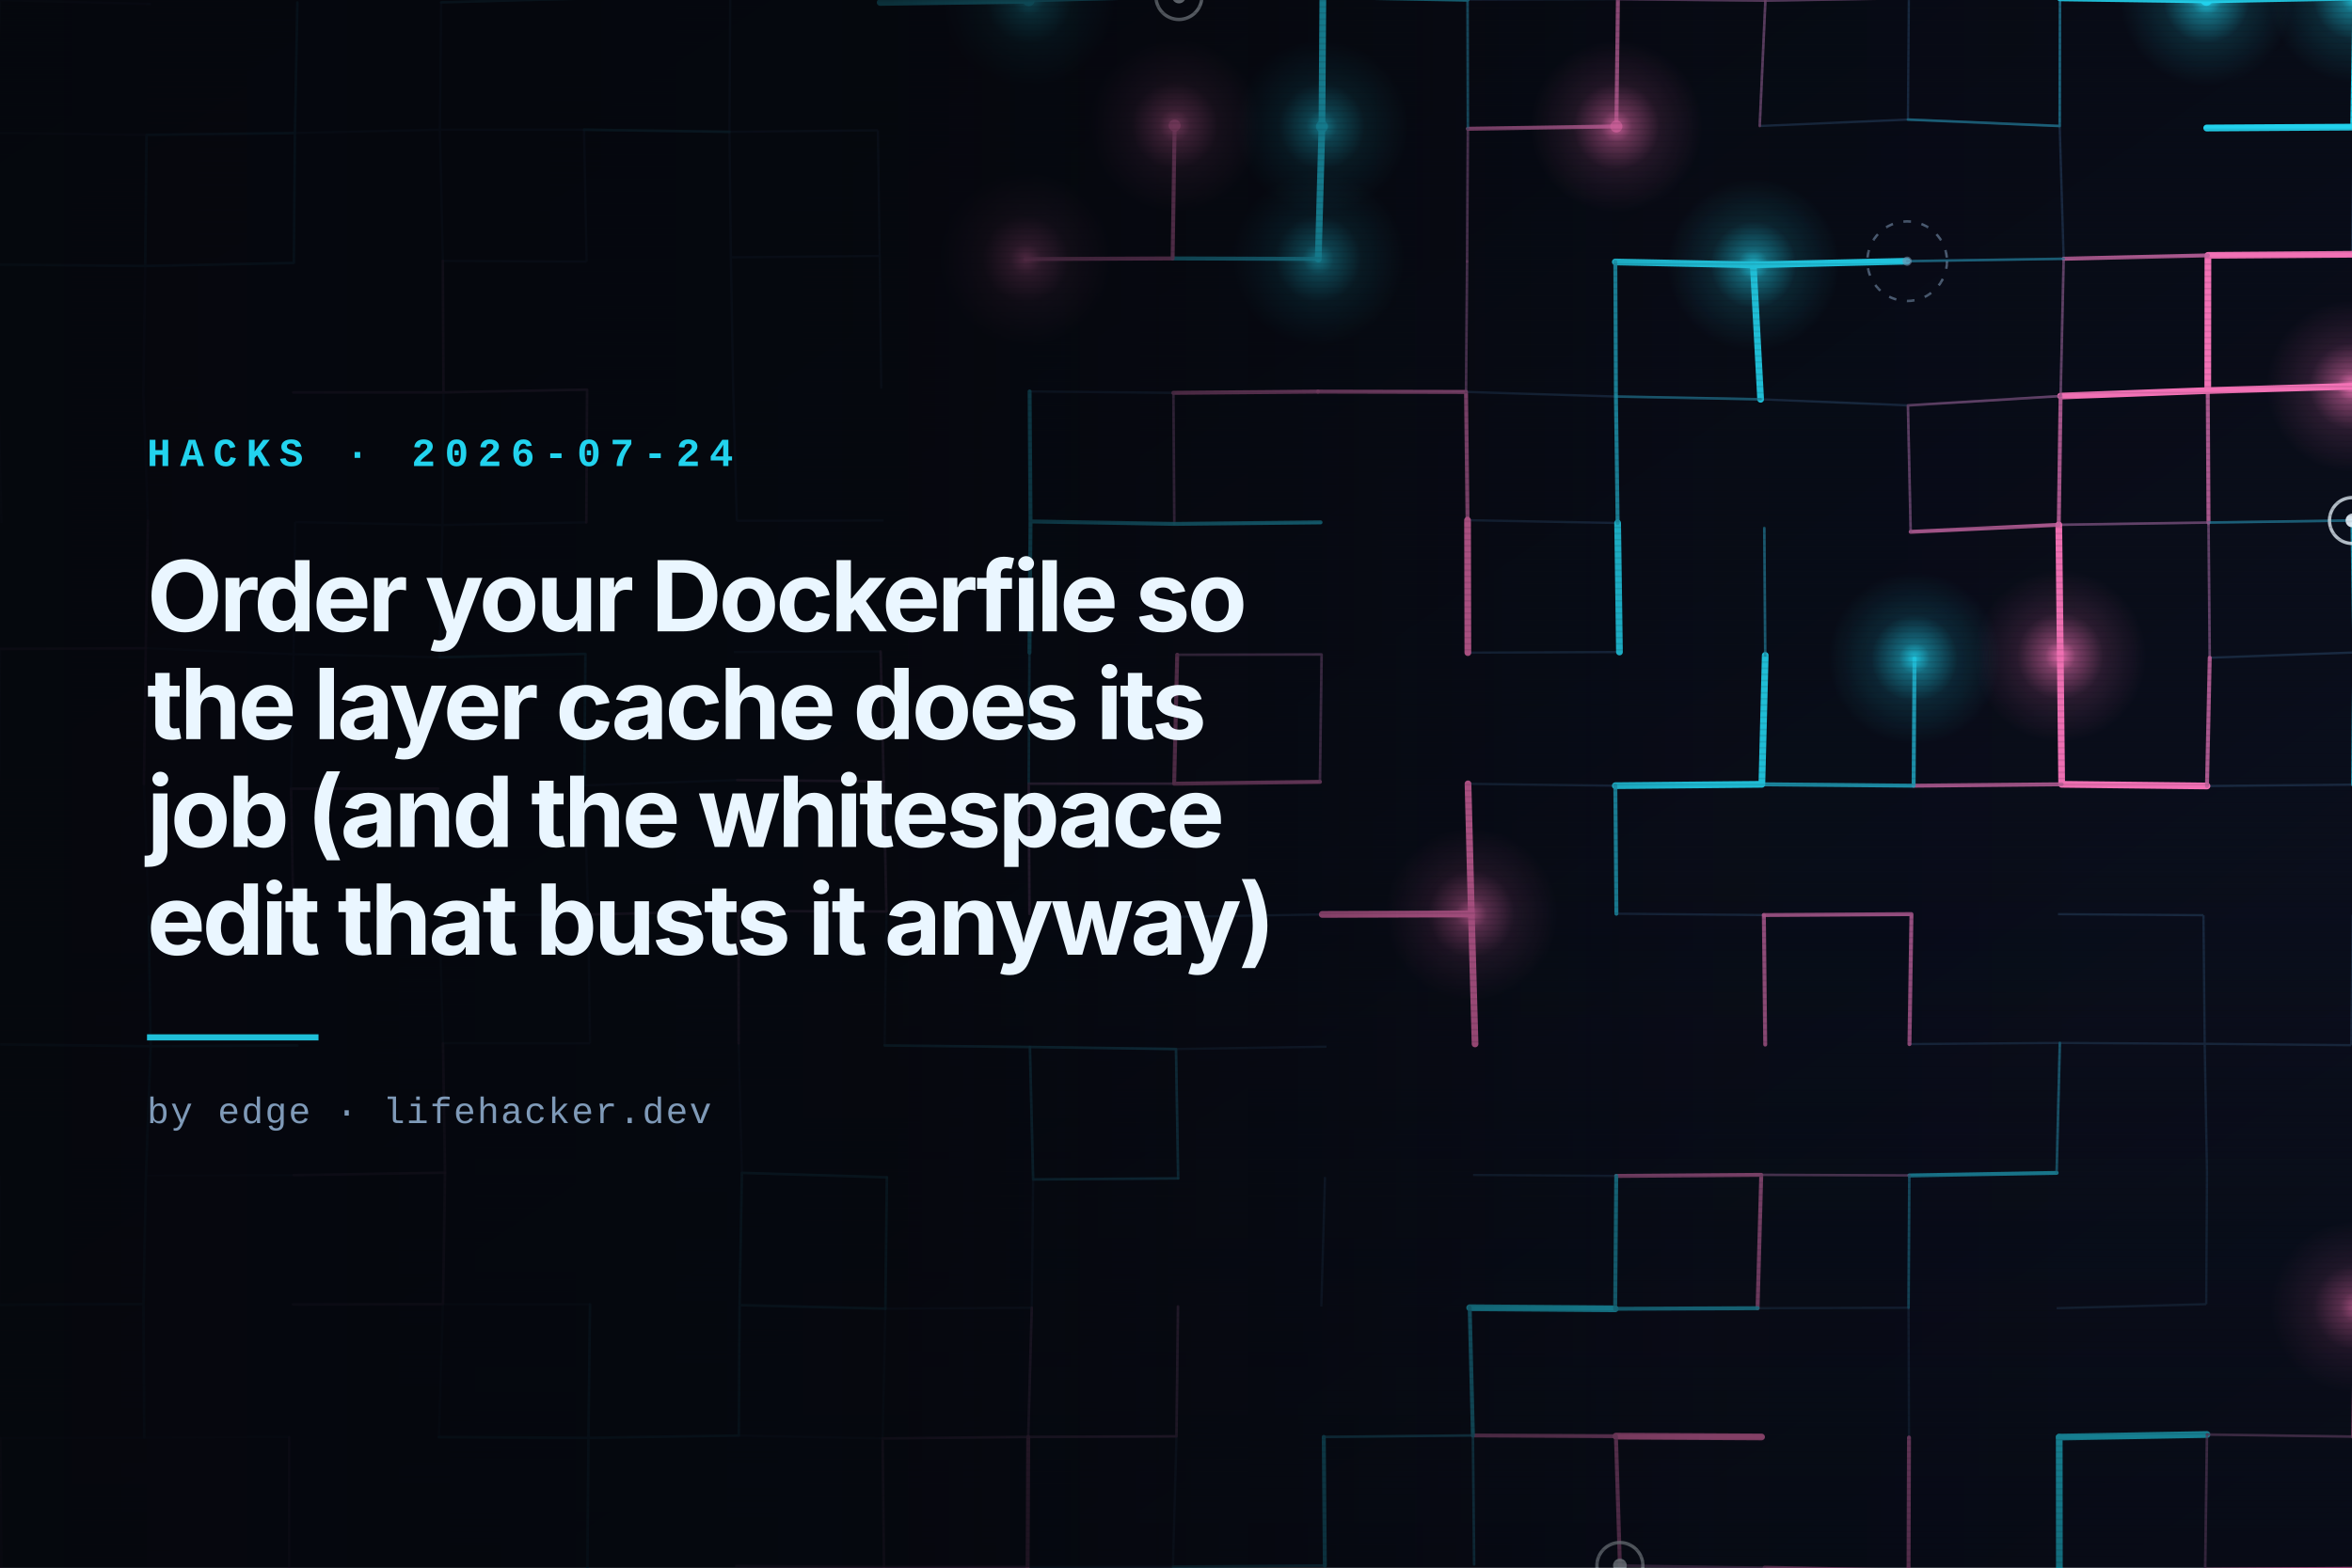
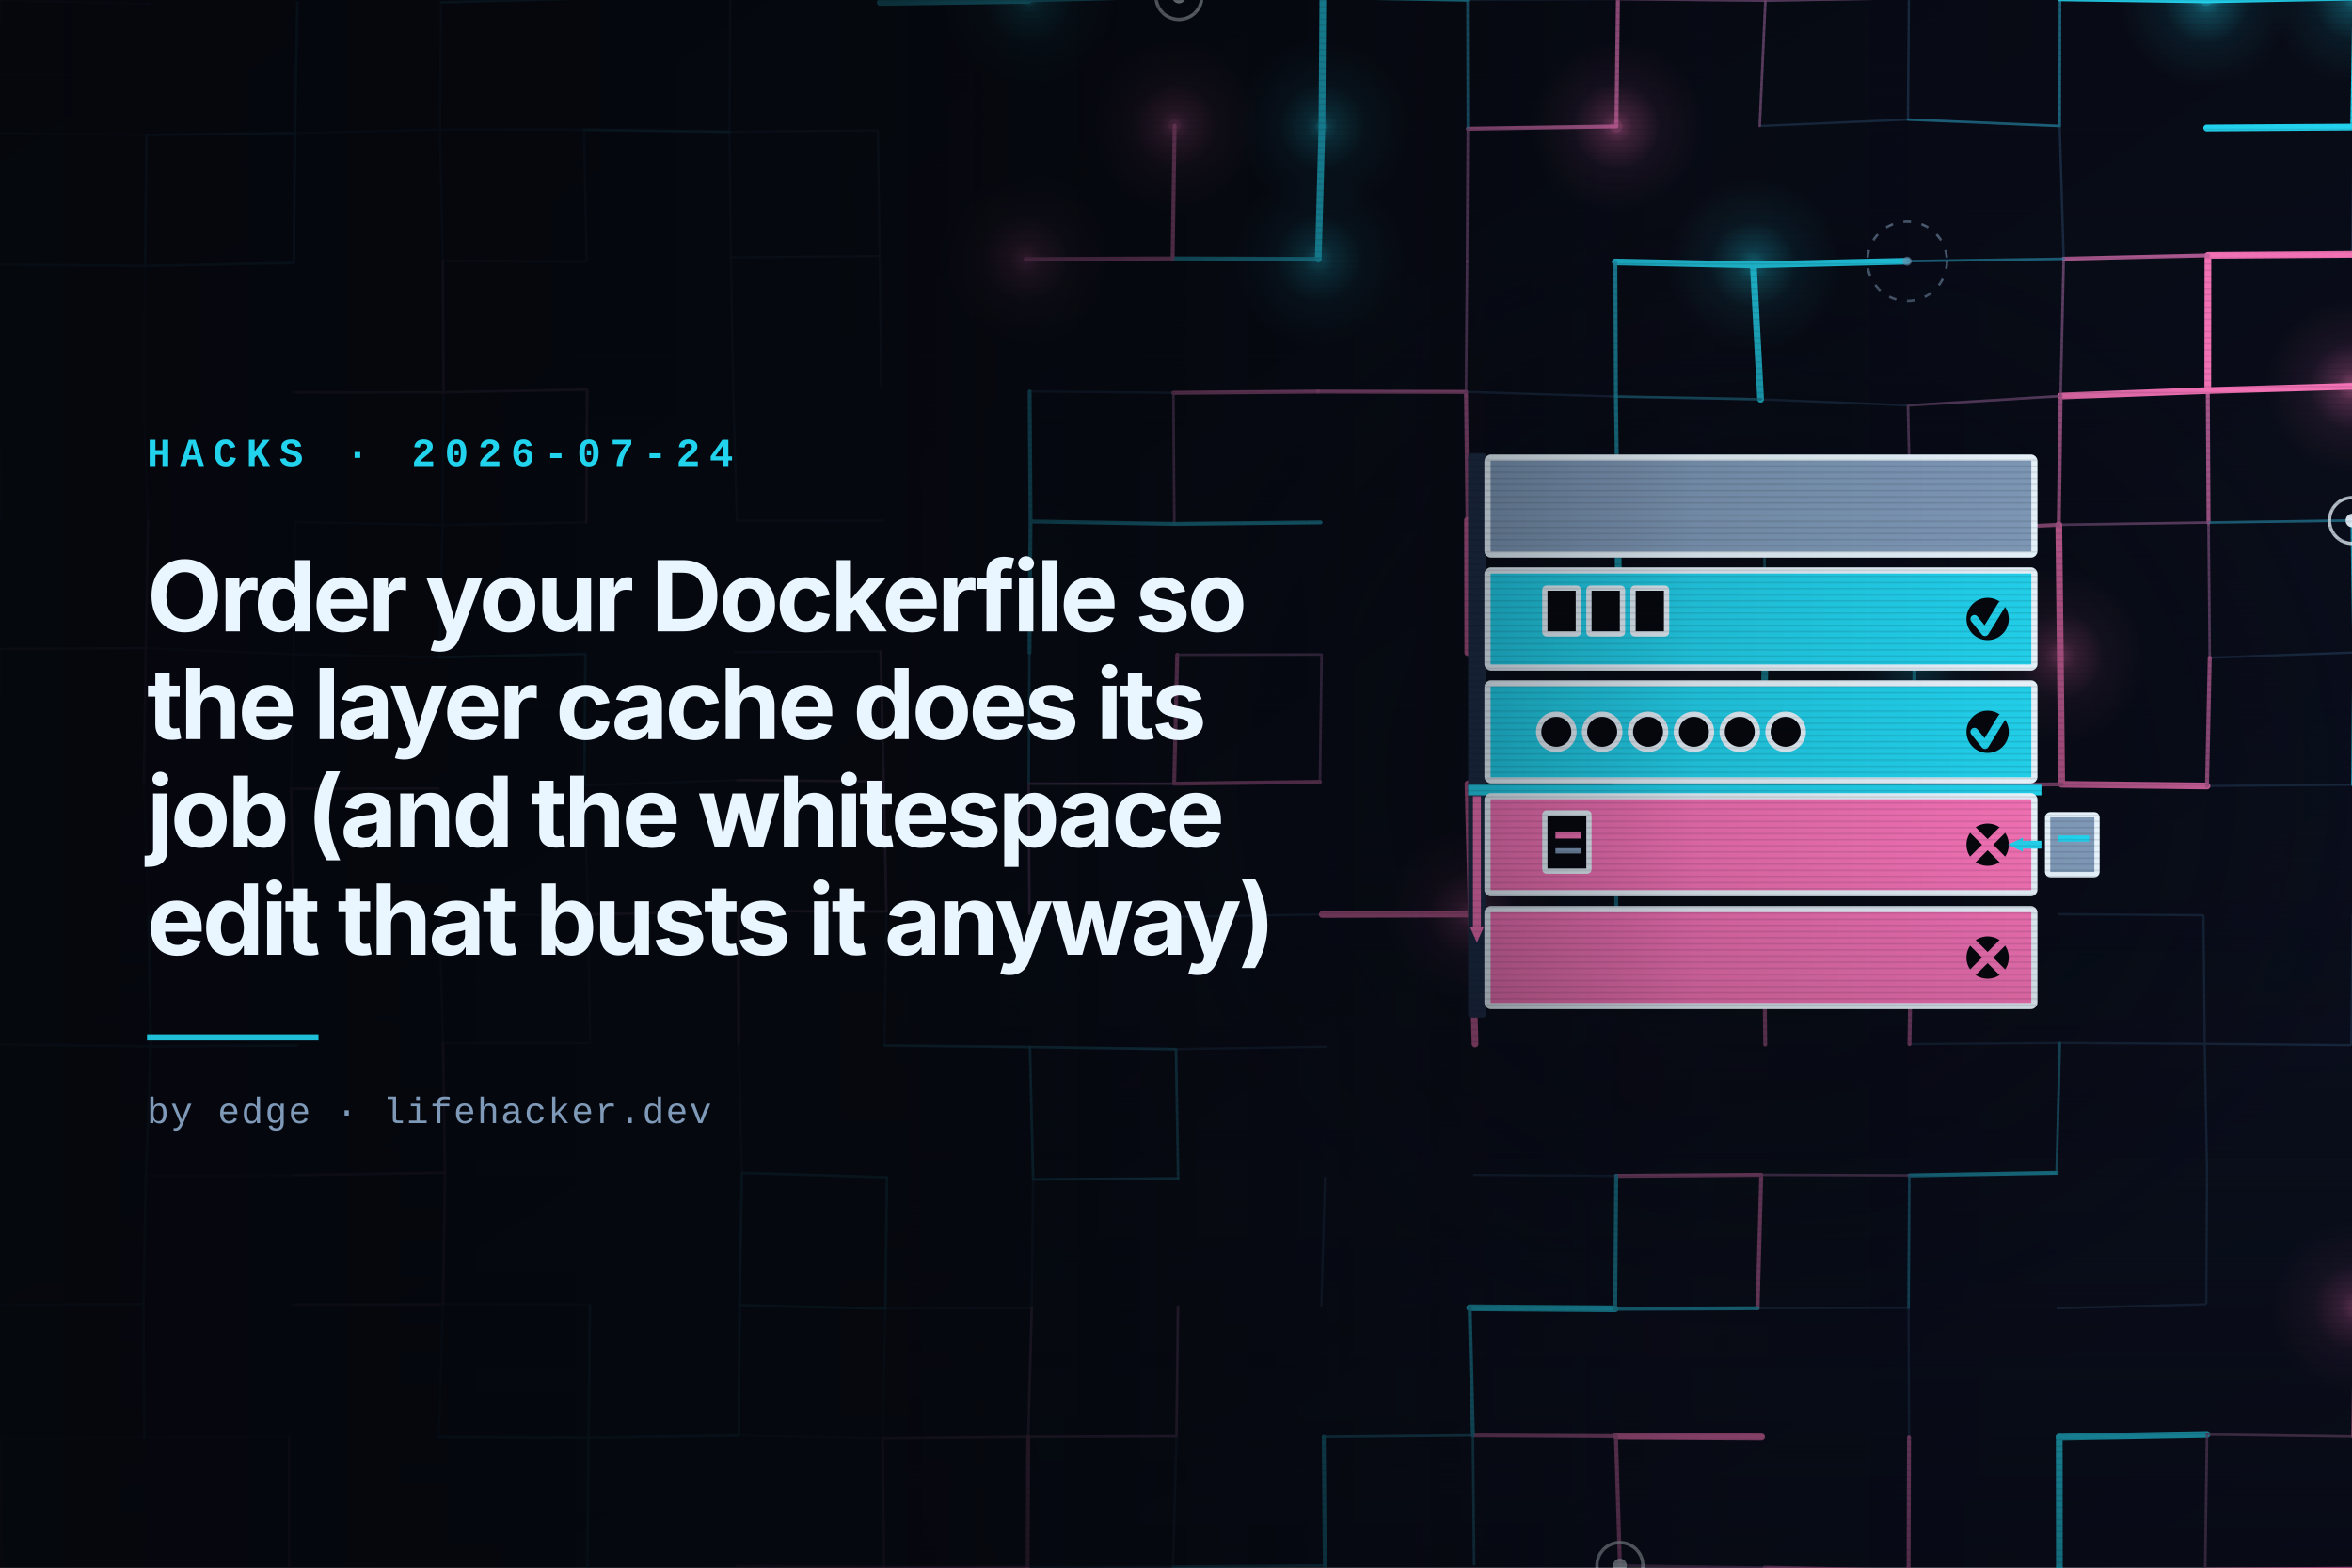
- <svg xmlns="http://www.w3.org/2000/svg" viewBox="0 0 1536 1024" width="1536" height="1024" role="img" aria-labelledby="t d" data-generator="trace-bloom/1" data-seed="1991444518">
+ <svg xmlns="http://www.w3.org/2000/svg" viewBox="0 0 1536 1024" width="1536" height="1024" role="img" aria-labelledby="t d" data-generator="trace-bloom/1" data-seed="1991444518" data-motif="motif/2:1fdef570">
  <style>
@keyframes tb-sweep{from{opacity:.3}to{opacity:1}}
@keyframes tb-breathe{0%,100%{opacity:.68}50%{opacity:1}}
@keyframes tb-probe{0%,100%{opacity:.6}50%{opacity:1}}
.sig{animation:tb-sweep .7s cubic-bezier(.2,.7,.3,1) both}
.b0{animation-delay:0.00s}.b1{animation-delay:0.19s}.b2{animation-delay:0.37s}.b3{animation-delay:0.56s}.b4{animation-delay:0.74s}.b5{animation-delay:0.93s}.b6{animation-delay:1.11s}.b7{animation-delay:1.30s}.b8{animation-delay:1.49s}.b9{animation-delay:1.67s}.b10{animation-delay:1.86s}.b11{animation-delay:2.04s}.b12{animation-delay:2.23s}.b13{animation-delay:2.41s}
.bloom{animation:tb-breathe 7s ease-in-out infinite}
.probe{animation:tb-probe 4.2s ease-in-out infinite}
+ @keyframes tb-motif{from{opacity:.72}to{opacity:1}}
+ .motif{animation:tb-motif .9s cubic-bezier(.2,.7,.3,1) both;animation-delay:0.88s}
@media (prefers-reduced-motion:reduce){
- .sig,.bloom,.probe{animation:none!important;opacity:1!important}
+ .sig,.bloom,.probe,.motif{animation:none!important;opacity:1!important}
}</style>
  <defs>
    <linearGradient id="bg" x1="0" y1="0" x2="1" y2="1">
      <stop offset="0" stop-color="#05070d" />
      <stop offset="1" stop-color="#0b1020" />
    </linearGradient>
    <linearGradient id="scrim" x1="0" y1="0" x2="1" y2="0">
      <stop offset="0" stop-color="#05070d" stop-opacity="0.94" />
      <stop offset="0.38" stop-color="#05070d" stop-opacity="0.8" />
      <stop offset="0.72" stop-color="#05070d" stop-opacity="0.12" />
      <stop offset="0.9" stop-color="#05070d" stop-opacity="0" />
    </linearGradient>
    <linearGradient id="floor" x1="0" y1="1" x2="0" y2="0">
      <stop offset="0" stop-color="#05070d" stop-opacity="0.5" />
      <stop offset="0.46" stop-color="#05070d" stop-opacity="0" />
    </linearGradient>
    <radialGradient id="bc">
      <stop offset="0" stop-color="#22d3ee" stop-opacity="0.95" />
      <stop offset="0.18" stop-color="#22d3ee" stop-opacity="0.5" />
      <stop offset="0.5" stop-color="#22d3ee" stop-opacity="0.14" />
      <stop offset="1" stop-color="#22d3ee" stop-opacity="0" />
    </radialGradient>
    <radialGradient id="bw">
      <stop offset="0" stop-color="#f472b6" stop-opacity="0.95" />
      <stop offset="0.18" stop-color="#f472b6" stop-opacity="0.5" />
      <stop offset="0.5" stop-color="#f472b6" stop-opacity="0.14" />
      <stop offset="1" stop-color="#f472b6" stop-opacity="0" />
    </radialGradient>
    <pattern id="scan" width="4" height="4" patternUnits="userSpaceOnUse">
      <rect width="4" height="1" fill="#05070d" opacity="0.22" />
    </pattern>
+     <clipPath id="motifclip">
+       <rect x="862" y="224" width="576" height="576" />
+     </clipPath>
+     <radialGradient id="stage">
+       <stop offset="0" stop-color="#05070d" stop-opacity="0.62" />
+       <stop offset="0.62" stop-color="#05070d" stop-opacity="0.279" />
+       <stop offset="1" stop-color="#05070d" stop-opacity="0" />
+     </radialGradient>
  </defs>
  <rect width="1536" height="1024" fill="url(#bg)" />
  <path d="M0 0L98.6 2.6M0 0L-2.6 86.8M194.2 1.5L192.6 86.9M288.1 1.5L384.3 -1.1M288.1 1.5L287.3 84.7M476.9 -0.7L476.4 86.1M574.8 1.6L671.8 0.2M671.8 0.2L769.9 -2.3M769.9 -2.3L863.9 -1.9M863.9 -1.9L958.4 -0.2M863.9 -1.9L863.3 82.6M958.4 -0.2L1056.6 -0.6M958.4 -0.2L958.6 84.1M1056.6 -0.6L1152.9 0.4M1056.6 -0.6L1055.6 82.6M1152.9 0.4L1246.6 -1.2M1152.9 0.4L1149.2 82.3M1246.6 -1.2L1345.3 -1.4M1246.6 -1.2L1246 78.1M1345.3 -1.4L1440.9 -0.1M1345.3 -1.4L1345.1 82.3M1440.9 -0.1L1538.5 -1.9M1538.5 -1.9L1537.1 83M-2.6 86.8L95.7 88.1M-2.6 86.8L-1.9 172.8M95.7 88.1L192.6 86.9M95.7 88.1L94.8 173.7M192.6 86.9L287.3 84.7M192.6 86.9L191.9 171.8M287.3 84.7L381.4 84.7M287.3 84.7L289.2 170.4M381.4 84.7L476.4 86.1M381.4 84.7L383.1 170.9M476.4 86.1L573.3 85.1M476.4 86.1L477.3 168.1M573.3 85.1L574.5 167.2M767.1 82L765.8 168.8M863.3 82.6L860.9 169.1M958.6 84.1L1055.6 82.6M958.6 84.1L958.1 170.8M1149.2 82.3L1246 78.1M1246 78.1L1345.1 82.3M1345.1 82.3L1347.7 169M1441.1 83.6L1537.1 83M1537.1 83L1536 166.1M-1.9 172.8L94.8 173.7M-1.9 172.8L-1 256M94.8 173.7L191.9 171.8M94.8 173.7L93.6 257.3M289.2 170.4L383.1 170.9M289.2 170.4L289.6 256.3M477.3 168.1L574.5 167.2M477.3 168.1L478.8 254M574.5 167.2L575.5 253.7M669.8 169.2L765.8 168.8M765.8 168.8L860.9 169.1M958.1 170.8L957.4 256M1054.9 171.1L1145 173M1054.9 171.1L1055.3 259M1145 173L1245.5 170.6M1145 173L1149.8 260.8M1245.5 170.6L1347.7 169M1347.7 169L1441.9 166.8M1347.7 169L1345.7 258.7M1441.9 166.8L1536 166.1M1441.9 166.8L1441.8 255.1M-1 256L0.9 341.6M93.6 257.3L96.6 340.2M191.4 256.3L289.6 256.3M289.6 256.3L383.4 254.5M289.6 256.3L289 342.9M383.4 254.5L382.9 341.2M478.8 254L481.2 340.2M672.4 255.7L766.3 256.6M672.4 255.7L673 340.6M766.3 256.6L860.7 255.8M766.3 256.6L766.9 342.2M860.7 255.8L957.4 256M957.4 256L1055.3 259M957.4 256L958.4 339.8M1055.3 259L1149.8 260.8M1055.3 259L1056.4 341.6M1149.8 260.8L1246 264.8M1246 264.8L1345.7 258.7M1246 264.8L1247.8 347.4M1345.7 258.7L1441.8 255.1M1345.7 258.7L1344.5 342.8M1441.8 255.1L1536.3 252.3M1441.8 255.1L1442.3 341.3M96.6 340.2L95.2 423.4M192.7 341L289 342.9M192.7 341L191.7 427.3M289 342.9L382.9 341.2M289 342.9L287.1 429.3M481.2 340.2L577 340M673 340.6L766.9 342.2M673 340.6L672.3 426.3M766.9 342.2L862.4 341.2M958.4 339.8L1056.4 341.6M958.4 339.8L958.6 426.3M1056.4 341.6L1057.6 425.9M1152.2 344.8L1152.8 428.1M1247.8 347.4L1344.5 342.8M1344.5 342.8L1442.3 341.3M1344.5 342.8L1345.5 428.5M1442.3 341.3L1536.3 340M1442.3 341.3L1443.1 429.6M1536.3 340L1537.5 426.2M0 423.9L95.2 423.4M0 423.9L-0.5 511.6M95.2 423.4L191.7 427.3M95.2 423.4L94 512.2M191.7 427.3L287.1 429.3M191.7 427.3L190.1 515.2M287.1 429.3L382.3 427.1M382.3 427.1L381.6 513M479.2 425.9L575.1 425.5M575.1 425.5L577.1 510.4M672.3 426.3L671.8 511.9M768.8 427.7L863.1 427.5M768.8 427.7L766.8 511.9M863.1 427.5L862 510.7M958.6 426.3L1057.6 425.9M1152.8 428.1L1150.6 512.3M1250.3 430L1249.7 513.2M1345.5 428.5L1346.4 512.3M1443.1 429.6L1537.5 426.2M1443.1 429.6L1441.3 513.4M1537.5 426.2L1536.7 512.5M94 512.2L97.1 598.7M190.1 515.2L286.2 515.1M190.1 515.2L191.6 599.3M381.6 513L481.5 509.5M381.6 513L384.1 597.3M481.5 509.5L577.1 510.4M577.1 510.4L578.9 595.4M671.8 511.9L766.8 511.9M671.8 511.9L672.3 597M766.8 511.9L862 510.7M958.7 512L1054.9 513.2M958.7 512L960.9 597M1054.9 513.2L1150.6 512.3M1054.9 513.2L1055.6 596.8M1150.6 512.3L1249.7 513.2M1249.7 513.2L1346.4 512.3M1346.4 512.3L1441.3 513.4M1441.3 513.4L1536.7 512.5M97.1 598.7L98.4 683.4M287 598L384.1 597.3M287 598L289.3 681.4M384.1 597.3L482.3 595.1M384.1 597.3L385.3 681.5M482.3 595.1L578.9 595.4M482.3 595.1L482.4 681.5M578.9 595.4L577.7 682.9M766.1 598.9L863.5 597.3M863.5 597.3L960.9 597M960.9 597L963.3 681.9M1055.6 596.8L1151.9 597.7M1151.9 597.7L1248.3 597.1M1151.9 597.7L1152.8 682.3M1248.3 597.1L1247 682M1344 597.1L1439 597.8M1439 597.8L1439.8 681.8M1536.5 597.5L1535.5 682.7M0.7 682.2L98.4 683.4M98.4 683.4L194.2 682.9M98.4 683.4L95.3 768M289.3 681.4L385.3 681.5M289.3 681.4L290.6 766M482.4 681.5L484.5 766.1M577.7 682.9L672.6 683.9M672.6 683.9L768 685.2M672.6 683.9L674.7 770.4M768 685.2L866.3 683.7M768 685.2L769.4 769.7M1247 682L1345.2 681.2M1345.2 681.2L1439.8 681.8M1345.2 681.2L1343.1 766.1M1439.8 681.8L1535.5 682.7M1439.8 681.8L1441.3 766M-0.1 767.9L-0.6 852.3M95.3 768L191.9 767.6M95.3 768L93.7 851.8M191.9 767.6L290.6 766M290.6 766L289.3 851.9M484.5 766.1L579.2 769M484.5 766.1L483 852.5M579.2 769L578.2 854.8M674.7 770.4L769.4 769.7M674.7 770.4L673.8 854.2M865.3 768.8L862.9 853.4M962 767.5L1055.5 768.1M1055.5 768.1L1150.2 767.4M1055.5 768.1L1054.8 854.9M1150.2 767.4L1246.9 767.8M1150.2 767.4L1147.8 854.5M1246.9 767.8L1343.1 766.1M1246.9 767.8L1246.4 854.2M1441.3 766L1440.8 851.9M-0.6 852.3L93.7 851.8M93.7 851.8L94.2 939M191.3 852.1L289.3 851.9M289.3 851.9L385.3 852M289.3 851.9L286.6 938.7M385.3 852L384.3 939.2M483 852.5L578.2 854.8M483 852.5L482.5 937.7M578.2 854.8L673.8 854.2M578.2 854.8L576.4 939.6M673.8 854.2L671.5 938.6M769.3 853.3L768.3 938.2M959.8 854.2L1054.8 854.9M959.8 854.2L961.9 937.6M1054.8 854.9L1147.8 854.5M1147.8 854.5L1246.4 854.2M1246.4 854.2L1246.7 939M1343.1 854.5L1440.8 851.9M1538.8 853.8L1537.8 938.4M0.2 939.5L94.2 939M0.2 939.5L0.8 1025.2M94.2 939L188.8 938.7M188.8 938.7L188.8 1025.4M286.6 938.7L384.3 939.2M384.3 939.2L482.5 937.7M384.3 939.2L383.6 1025.1M482.5 937.7L576.4 939.6M576.4 939.6L671.5 938.6M576.4 939.6L577.3 1023.5M671.5 938.6L768.3 938.2M671.5 938.6L671.1 1023.5M768.3 938.2L766 1023.3M864.5 938.6L961.9 937.6M864.5 938.6L865.2 1022.6M961.9 937.6L1055.3 938.1M961.9 937.6L962.7 1021.9M1055.3 938.1L1150.4 938.6M1055.3 938.1L1057.9 1022.6M1246.7 939L1246.4 1025.9M1344.8 938.7L1441.3 937M1344.8 938.7L1344.9 1026.7M1441.3 937L1537.8 938.4M1441.3 937L1440.1 1026.3M188.8 1025.4L285.2 1026.2M480.8 1022.9L577.3 1023.5M577.3 1023.5L671.1 1023.5M671.1 1023.5L766 1023.3M766 1023.3L865.2 1022.6M1057.9 1022.6L1152.4 1024M1152.4 1024L1246.4 1025.9M1246.4 1025.9L1344.9 1026.7M1440.1 1026.3L1536.5 1025.6" stroke="#1b2b44" stroke-width="1.5" fill="none" stroke-opacity="0.95" />
  <path class="sig b0" d="M574.8 1.6L671.8 0.2M863.9 -1.9L863.3 82.6" stroke="#22d1ec" stroke-width="4.4" stroke-opacity="1" fill="none" stroke-linecap="round" />
  <path class="sig b0" d="M1055.3 938.1L1150.4 938.6" stroke="#f271b5" stroke-width="4.4" stroke-opacity="1" fill="none" stroke-linecap="round" />
  <path class="sig b0" d="M671.8 0.2L769.9 -2.3M863.9 -1.9L958.4 -0.2M1536.3 340L1537.5 426.2M1537.5 426.2L1536.7 512.5" stroke="#20acc7" stroke-width="2.6" stroke-opacity="0.85" fill="none" stroke-linecap="round" />
  <path class="sig b0" d="M1441.8 255.1L1442.3 341.3M961.9 937.6L1055.3 938.1M1055.3 938.1L1057.9 1022.6M1152.4 1024L1246.4 1025.9" stroke="#c2629c" stroke-width="2.6" stroke-opacity="0.85" fill="none" stroke-linecap="round" />
  <path class="sig b0" d="M769.9 -2.3L863.9 -1.9M1442.3 341.3L1536.3 340" stroke="#1f87a2" stroke-width="1.7" stroke-opacity="0.6" fill="none" stroke-linecap="round" />
  <path class="sig b0" d="M1344.5 342.8L1442.3 341.3M1442.3 341.3L1443.1 429.6M1057.9 1022.6L1152.4 1024" stroke="#925283" stroke-width="1.7" stroke-opacity="0.6" fill="none" stroke-linecap="round" />
  <path class="sig b1" d="M863.3 82.6L860.9 169.1M959.8 854.2L1054.8 854.9M1344.8 938.7L1344.9 1026.7" stroke="#22d1ec" stroke-width="4.4" stroke-opacity="1" fill="none" stroke-linecap="round" />
  <path class="sig b1" d="M1441.9 166.8L1536 166.1M1441.9 166.8L1441.8 255.1M1345.7 258.7L1441.8 255.1M1441.8 255.1L1536.3 252.3M1344.5 342.8L1345.5 428.5M1345.5 428.5L1346.4 512.3M1346.4 512.3L1441.3 513.4" stroke="#f271b5" stroke-width="4.4" stroke-opacity="1" fill="none" stroke-linecap="round" />
  <path class="sig b1" d="M1056.6 -0.6L1055.6 82.6M958.6 84.1L1055.6 82.6M1347.7 169L1441.9 166.8M1345.7 258.7L1344.5 342.8M1247.8 347.4L1344.5 342.8M1443.1 429.6L1441.3 513.4M1246.7 939L1246.4 1025.9" stroke="#c2629c" stroke-width="2.6" stroke-opacity="0.85" fill="none" stroke-linecap="round" />
  <path class="sig b1" d="M765.8 168.8L860.9 169.1M959.8 854.2L961.9 937.6M864.5 938.6L865.2 1022.6" stroke="#20acc7" stroke-width="2.6" stroke-opacity="0.85" fill="none" stroke-linecap="round" />
  <path class="sig b1" d="M958.4 -0.2L958.6 84.1M864.5 938.6L961.9 937.6M961.9 937.6L962.7 1021.9M1246.4 1025.9L1344.9 1026.7" stroke="#1f87a2" stroke-width="1.7" stroke-opacity="0.6" fill="none" stroke-linecap="round" />
  <path class="sig b1" d="M1056.6 -0.6L1152.9 0.4M958.6 84.1L958.1 170.8M1347.7 169L1345.7 258.7M1246 264.8L1345.7 258.7M1246 264.8L1247.8 347.4" stroke="#925283" stroke-width="1.7" stroke-opacity="0.6" fill="none" stroke-linecap="round" />
  <path class="sig b2" d="M1538.5 -1.9L1537.1 83M1441.1 83.6L1537.1 83M1145 173L1245.5 170.6M1145 173L1149.8 260.8M1344.8 938.7L1441.3 937" stroke="#22d1ec" stroke-width="4.4" stroke-opacity="1" fill="none" stroke-linecap="round" />
  <path class="sig b2" d="M767.1 82L765.8 168.8M669.8 169.2L765.8 168.8M860.7 255.8L957.4 256M957.4 256L958.4 339.8M1249.7 513.2L1346.4 512.3M1055.5 768.1L1150.2 767.4M1150.2 767.4L1147.8 854.5" stroke="#c2629c" stroke-width="2.6" stroke-opacity="0.85" fill="none" stroke-linecap="round" />
  <path class="sig b2" d="M1250.3 430L1249.7 513.2M1150.6 512.3L1249.7 513.2M1055.5 768.1L1054.8 854.9M1246.9 767.8L1343.1 766.1M1054.8 854.9L1147.8 854.5" stroke="#20acc7" stroke-width="2.6" stroke-opacity="0.85" fill="none" stroke-linecap="round" />
  <path class="sig b2" d="M1152.9 0.4L1246.6 -1.2M1152.9 0.4L1149.2 82.3M958.1 170.8L957.4 256M1150.2 767.4L1246.9 767.8M1441.3 937L1440.1 1026.3" stroke="#925283" stroke-width="1.7" stroke-opacity="0.6" fill="none" stroke-linecap="round" />
  <path class="sig b2" d="M1345.3 -1.4L1345.1 82.3M1246 78.1L1345.1 82.3M1245.5 170.6L1347.7 169M1055.3 259L1149.8 260.8M1246.9 767.8L1246.4 854.2M766 1023.3L865.2 1022.6" stroke="#1f87a2" stroke-width="1.7" stroke-opacity="0.6" fill="none" stroke-linecap="round" />
  <path class="sig b3" d="M1345.3 -1.4L1440.9 -0.1M1440.9 -0.1L1538.5 -1.9M1054.9 171.1L1145 173M1056.4 341.6L1057.6 425.9M1152.8 428.1L1150.6 512.3M1054.9 513.2L1150.6 512.3" stroke="#22d1ec" stroke-width="4.4" stroke-opacity="1" fill="none" stroke-linecap="round" />
  <path class="sig b3" d="M958.4 339.8L958.6 426.3M1538.8 853.8L1537.8 938.4M1440.1 1026.3L1536.5 1025.6" stroke="#f271b5" stroke-width="4.4" stroke-opacity="1" fill="none" stroke-linecap="round" />
  <path class="sig b3" d="M1054.9 171.1L1055.3 259M1055.3 259L1056.4 341.6" stroke="#20acc7" stroke-width="2.6" stroke-opacity="0.85" fill="none" stroke-linecap="round" />
  <path class="sig b3" d="M766.3 256.6L860.7 255.8M671.5 938.6L671.1 1023.5" stroke="#c2629c" stroke-width="2.6" stroke-opacity="0.85" fill="none" stroke-linecap="round" />
  <path class="sig b3" d="M766.3 256.6L766.9 342.2M673.8 854.2L671.5 938.6M769.3 853.3L768.3 938.2M576.4 939.6L671.5 938.6M576.4 939.6L577.3 1023.5M671.5 938.6L768.3 938.2M1441.3 937L1537.8 938.4M577.3 1023.5L671.1 1023.5" stroke="#925283" stroke-width="1.7" stroke-opacity="0.6" fill="none" stroke-linecap="round" />
  <path class="sig b3" d="M1152.2 344.8L1152.8 428.1M1345.2 681.2L1343.1 766.1" stroke="#1f87a2" stroke-width="1.7" stroke-opacity="0.6" fill="none" stroke-linecap="round" />
  <path class="sig b4" d="M958.7 512L960.9 597" stroke="#f271b5" stroke-width="4.4" stroke-opacity="1" fill="none" stroke-linecap="round" />
  <path class="sig b4" d="M672.4 255.7L673 340.6M673 340.6L766.9 342.2M673 340.6L672.3 426.3M766.9 342.2L862.4 341.2M1054.9 513.2L1055.6 596.8" stroke="#20acc7" stroke-width="2.6" stroke-opacity="0.85" fill="none" stroke-linecap="round" />
  <path class="sig b4" d="M1151.9 597.7L1248.3 597.1M1248.3 597.1L1247 682" stroke="#c2629c" stroke-width="2.6" stroke-opacity="0.85" fill="none" stroke-linecap="round" />
  <path class="sig b4" d="M672.6 683.9L674.7 770.4M579.2 769L578.2 854.8M674.7 770.4L769.4 769.7" stroke="#1f87a2" stroke-width="1.7" stroke-opacity="0.6" fill="none" stroke-linecap="round" />
  <path class="sig b4" d="M480.8 1022.9L577.3 1023.5" stroke="#925283" stroke-width="1.7" stroke-opacity="0.6" fill="none" stroke-linecap="round" />
  <path class="sig b5" d="M863.5 597.3L960.9 597M960.9 597L963.3 681.9" stroke="#f271b5" stroke-width="4.4" stroke-opacity="1" fill="none" stroke-linecap="round" />
  <path class="sig b5" d="M1151.9 597.7L1152.8 682.3" stroke="#c2629c" stroke-width="2.6" stroke-opacity="0.85" fill="none" stroke-linecap="round" />
  <path class="sig b5" d="M672.3 426.3L671.8 511.9M577.7 682.9L672.6 683.9M672.6 683.9L768 685.2M768 685.2L769.4 769.7M484.5 766.1L579.2 769M484.5 766.1L483 852.5M385.3 852L384.3 939.2M483 852.5L578.2 854.8M483 852.5L482.5 937.7M286.6 938.7L384.3 939.2M384.3 939.2L482.5 937.7M384.3 939.2L383.6 1025.1" stroke="#1f87a2" stroke-width="1.7" stroke-opacity="0.6" fill="none" stroke-linecap="round" />
  <path class="sig b5" d="M671.8 511.9L766.8 511.9M671.8 511.9L672.3 597" stroke="#925283" stroke-width="1.7" stroke-opacity="0.6" fill="none" stroke-linecap="round" />
  <path class="sig b6" d="M768.8 427.7L766.8 511.9M766.8 511.9L862 510.7" stroke="#c2629c" stroke-width="2.6" stroke-opacity="0.85" fill="none" stroke-linecap="round" />
  <path class="sig b6" d="M575.1 425.5L577.1 510.4M577.1 510.4L578.9 595.4M482.3 595.1L578.9 595.4M482.3 595.1L482.4 681.5M290.6 766L289.3 851.9M191.3 852.1L289.3 851.9" stroke="#925283" stroke-width="1.7" stroke-opacity="0.6" fill="none" stroke-linecap="round" />
  <path class="sig b7" d="M768.8 427.7L863.1 427.5M863.1 427.5L862 510.7M481.5 509.5L577.1 510.4M384.1 597.3L482.3 595.1M289.3 681.4L290.6 766M191.9 767.6L290.6 766" stroke="#925283" stroke-width="1.7" stroke-opacity="0.6" fill="none" stroke-linecap="round" />
  <path class="sig b8" d="M287.1 429.3L382.3 427.1M382.3 427.1L381.6 513M97.1 598.7L98.4 683.4M0.7 682.2L98.4 683.4M98.4 683.4L194.2 682.9M98.4 683.4L95.3 768M95.3 768L93.7 851.8M-0.6 852.3L93.7 851.8M93.7 851.8L94.2 939" stroke="#1f87a2" stroke-width="1.7" stroke-opacity="0.6" fill="none" stroke-linecap="round" />
  <path class="sig b9" d="M95.2 423.4L94 512.2M0.2 939.5L0.8 1025.2M188.8 938.7L188.8 1025.4" stroke="#925283" stroke-width="1.7" stroke-opacity="0.6" fill="none" stroke-linecap="round" />
  <path class="sig b10" d="M289.2 170.4L289.6 256.3M191.4 256.3L289.6 256.3M289.6 256.3L383.4 254.5M383.4 254.5L382.9 341.2M96.6 340.2L95.2 423.4M0 423.9L95.2 423.4M190.1 515.2L286.2 515.1M190.1 515.2L191.6 599.3M188.8 1025.4L285.2 1026.2" stroke="#925283" stroke-width="1.7" stroke-opacity="0.6" fill="none" stroke-linecap="round" />
  <path class="sig b11" d="M194.2 1.5L192.6 86.9M288.1 1.5L384.3 -1.1M95.7 88.1L192.6 86.9M95.7 88.1L94.8 173.7M192.6 86.9L191.9 171.8M381.4 84.7L476.4 86.1M-1.9 172.8L94.8 173.7M94.8 173.7L191.9 171.8" stroke="#1f87a2" stroke-width="1.7" stroke-opacity="0.6" fill="none" stroke-linecap="round" />
-   <circle class="sig bloom b0" cx="671.8" cy="0.2" r="56.2" fill="url(#bc)" />
-   <circle class="sig bloom b3" cx="1440.9" cy="-0.1" r="56.2" fill="url(#bc)" />
-   <circle class="sig bloom b3" cx="1538.5" cy="-1.9" r="56.2" fill="url(#bc)" />
-   <circle class="sig bloom b2" cx="767.1" cy="82" r="56.2" fill="url(#bw)" />
-   <circle class="sig bloom b1" cx="863.3" cy="82.6" r="56.2" fill="url(#bc)" />
-   <circle class="sig bloom b2" cx="1055.6" cy="82.6" r="56.2" fill="url(#bw)" />
-   <circle class="sig bloom b2" cx="669.8" cy="169.2" r="56.2" fill="url(#bw)" />
-   <circle class="sig bloom b1" cx="860.9" cy="169.1" r="56.2" fill="url(#bc)" />
-   <circle class="sig bloom b3" cx="1145" cy="173" r="56.2" fill="url(#bc)" />
-   <circle class="sig bloom b1" cx="1536.3" cy="252.3" r="56.2" fill="url(#bw)" />
-   <circle class="sig bloom b3" cx="1250.3" cy="430" r="56.2" fill="url(#bc)" />
-   <circle class="sig bloom b1" cx="1345.5" cy="428.5" r="56.2" fill="url(#bw)" />
-   <circle class="sig bloom b4" cx="960.9" cy="597" r="56.2" fill="url(#bw)" />
-   <circle class="sig bloom b3" cx="1538.8" cy="853.8" r="56.2" fill="url(#bw)" />
-   <circle class="sig b0" cx="671.8" cy="0.2" r="3.9" fill="#22d3ee" fill-opacity="0.9" />
-   <circle class="sig b3" cx="1440.9" cy="-0.1" r="3.9" fill="#22d3ee" fill-opacity="0.9" />
-   <circle class="sig b3" cx="1538.5" cy="-1.9" r="3.9" fill="#22d3ee" fill-opacity="0.9" />
-   <circle class="sig b2" cx="767.1" cy="82" r="3.9" fill="#f472b6" fill-opacity="0.9" />
-   <circle class="sig b1" cx="863.3" cy="82.6" r="3.9" fill="#22d3ee" fill-opacity="0.9" />
-   <circle class="sig b2" cx="1055.6" cy="82.6" r="3.9" fill="#f472b6" fill-opacity="0.9" />
+   <g opacity="0.55">
+     <circle class="sig bloom b0" cx="671.8" cy="0.2" r="56.2" fill="url(#bc)" />
+     <circle class="sig bloom b3" cx="1440.9" cy="-0.1" r="56.2" fill="url(#bc)" />
+     <circle class="sig bloom b3" cx="1538.5" cy="-1.9" r="56.2" fill="url(#bc)" />
+     <circle class="sig bloom b2" cx="767.1" cy="82" r="56.2" fill="url(#bw)" />
+     <circle class="sig bloom b1" cx="863.3" cy="82.6" r="56.2" fill="url(#bc)" />
+     <circle class="sig bloom b2" cx="1055.6" cy="82.6" r="56.2" fill="url(#bw)" />
+     <circle class="sig bloom b2" cx="669.8" cy="169.2" r="56.2" fill="url(#bw)" />
+     <circle class="sig bloom b1" cx="860.9" cy="169.1" r="56.2" fill="url(#bc)" />
+     <circle class="sig bloom b3" cx="1145" cy="173" r="56.2" fill="url(#bc)" />
+     <circle class="sig bloom b1" cx="1536.3" cy="252.3" r="56.2" fill="url(#bw)" />
+     <circle class="sig bloom b3" cx="1250.3" cy="430" r="56.2" fill="url(#bc)" />
+     <circle class="sig bloom b1" cx="1345.5" cy="428.5" r="56.2" fill="url(#bw)" />
+     <circle class="sig bloom b4" cx="960.9" cy="597" r="56.2" fill="url(#bw)" />
+     <circle class="sig bloom b3" cx="1538.8" cy="853.8" r="56.2" fill="url(#bw)" />
+     <circle class="sig b0" cx="671.8" cy="0.2" r="3.9" fill="#22d3ee" fill-opacity="0.9" />
+     <circle class="sig b3" cx="1440.9" cy="-0.1" r="3.9" fill="#22d3ee" fill-opacity="0.9" />
+     <circle class="sig b3" cx="1538.5" cy="-1.9" r="3.9" fill="#22d3ee" fill-opacity="0.9" />
+     <circle class="sig b2" cx="767.1" cy="82" r="3.9" fill="#f472b6" fill-opacity="0.9" />
+     <circle class="sig b1" cx="863.3" cy="82.6" r="3.9" fill="#22d3ee" fill-opacity="0.9" />
+     <circle class="sig b2" cx="1055.6" cy="82.6" r="3.9" fill="#f472b6" fill-opacity="0.9" />
+   </g>
  <g class="sig probe b0">
    <circle cx="1536.3" cy="340" r="15" fill="none" stroke="#eaf6ff" stroke-width="2.2" stroke-opacity="0.75" />
    <circle cx="1536.3" cy="340" r="4.5" fill="#eaf6ff" fill-opacity="0.9" />
  </g>
  <g class="sig probe b0">
    <circle cx="1057.9" cy="1022.6" r="15" fill="none" stroke="#eaf6ff" stroke-width="2.2" stroke-opacity="0.75" />
    <circle cx="1057.9" cy="1022.6" r="4.5" fill="#eaf6ff" fill-opacity="0.9" />
  </g>
  <g class="sig probe b0">
    <circle cx="769.9" cy="-2.3" r="15" fill="none" stroke="#eaf6ff" stroke-width="2.2" stroke-opacity="0.75" />
    <circle cx="769.9" cy="-2.3" r="4.5" fill="#eaf6ff" fill-opacity="0.9" />
  </g>
  <g class="sig b13" opacity="0.6">
    <circle cx="1245.5" cy="170.6" r="26" fill="none" stroke="#7f9ab8" stroke-width="1.6" stroke-dasharray="5 7" />
    <circle cx="1245.5" cy="170.6" r="3" fill="#7f9ab8" />
  </g>
+   <ellipse class="sig b3" cx="1150" cy="512" rx="415" ry="380" fill="url(#stage)" />
+   <g class="motif" clip-path="url(#motifclip)">
+     <g transform="translate(862 224) scale(0.576)">
+       <g>
+         <rect x="168" y="125" width="20" height="640" fill="#1b2b44" stroke="none" rx="3" />
+         <rect x="190" y="130" width="620" height="110" fill="#7f9ab8" stroke="#eaf6ff" stroke-width="7" rx="4" />
+         <rect x="190" y="258" width="620" height="110" fill="#22d3ee" stroke="#eaf6ff" stroke-width="7" rx="4" />
+         <rect x="255" y="278" width="38" height="52" fill="#05070d" stroke="#eaf6ff" stroke-width="6" rx="2" />
+         <rect x="305" y="278" width="38" height="52" fill="#05070d" stroke="#eaf6ff" stroke-width="6" rx="2" />
+         <rect x="355" y="278" width="38" height="52" fill="#05070d" stroke="#eaf6ff" stroke-width="6" rx="2" />
+         <circle cx="757" cy="313" r="28" fill="#05070d" stroke="#22d3ee" stroke-width="8" />
+         <polyline points="742,313 754,328 773,297" fill="none" stroke="#22d3ee" stroke-width="9" stroke-linecap="round" stroke-linejoin="round" />
+         <rect x="190" y="386" width="620" height="110" fill="#22d3ee" stroke="#eaf6ff" stroke-width="7" rx="4" />
+         <circle cx="268" cy="441" r="20" fill="#05070d" stroke="#eaf6ff" stroke-width="6" />
+         <circle cx="320" cy="441" r="20" fill="#05070d" stroke="#eaf6ff" stroke-width="6" />
+         <circle cx="372" cy="441" r="20" fill="#05070d" stroke="#eaf6ff" stroke-width="6" />
+         <circle cx="424" cy="441" r="20" fill="#05070d" stroke="#eaf6ff" stroke-width="6" />
+         <circle cx="476" cy="441" r="20" fill="#05070d" stroke="#eaf6ff" stroke-width="6" />
+         <circle cx="528" cy="441" r="20" fill="#05070d" stroke="#eaf6ff" stroke-width="6" />
+         <circle cx="757" cy="441" r="28" fill="#05070d" stroke="#22d3ee" stroke-width="8" />
+         <polyline points="742,441 754,456 773,425" fill="none" stroke="#22d3ee" stroke-width="9" stroke-linecap="round" stroke-linejoin="round" />
+         <line x1="168" y1="507" x2="818" y2="507" stroke="#22d3ee" stroke-width="12" />
+         <rect x="190" y="514" width="620" height="110" fill="#f472b6" stroke="#eaf6ff" stroke-width="7" rx="4" />
+         <rect x="255" y="533" width="50" height="66" fill="#05070d" stroke="#eaf6ff" stroke-width="6" rx="2" />
+         <line x1="267" y1="558" x2="296" y2="558" stroke="#f472b6" stroke-width="8" />
+         <line x1="267" y1="576" x2="296" y2="576" stroke="#7f9ab8" stroke-width="6" />
+         <circle cx="757" cy="569" r="28" fill="#05070d" stroke="#f472b6" stroke-width="8" />
+         <line x1="741" y1="553" x2="773" y2="585" stroke="#f472b6" stroke-width="9" stroke-linecap="round" />
+         <line x1="773" y1="553" x2="741" y2="585" stroke="#f472b6" stroke-width="9" stroke-linecap="round" />
+         <rect x="825" y="535" width="56" height="68" fill="#7f9ab8" stroke="#eaf6ff" stroke-width="6" rx="3" />
+         <line x1="837" y1="562" x2="872" y2="562" stroke="#22d3ee" stroke-width="7" />
+         <line x1="818" y1="569" x2="797" y2="569" stroke="#22d3ee" stroke-width="9" />
+         <polygon points="797,561 797,577 780,569" fill="#22d3ee" />
+         <rect x="190" y="642" width="620" height="110" fill="#f472b6" stroke="#eaf6ff" stroke-width="7" rx="4" />
+         <circle cx="757" cy="697" r="28" fill="#05070d" stroke="#f472b6" stroke-width="8" />
+         <line x1="741" y1="681" x2="773" y2="713" stroke="#f472b6" stroke-width="9" stroke-linecap="round" />
+         <line x1="773" y1="681" x2="741" y2="713" stroke="#f472b6" stroke-width="9" stroke-linecap="round" />
+         <line x1="178" y1="514" x2="178" y2="662" stroke="#f472b6" stroke-width="9" />
+         <polygon points="170,662 186,662 178,680" fill="#f472b6" />
+       </g>
+     </g>
+   </g>
  <rect width="1536" height="1024" fill="url(#scan)" opacity="0.5" />
  <rect width="1536" height="1024" fill="url(#floor)" />
  <rect width="1536" height="1024" fill="url(#scrim)" />
  <g class="type">
    <text x="96" y="304.4" font-family="ui-monospace, 'SF Mono', SFMono-Regular, Menlo, Consolas, 'Liberation Mono', monospace" font-size="26" font-weight="600" letter-spacing="6" fill="#22d3ee">HACKS   ·   2026-07-24</text>
    <text x="96" y="412.4" font-family="Inter, 'Helvetica Neue', Helvetica, Arial, sans-serif" font-size="64" font-weight="700" letter-spacing="-2" fill="#eaf6ff">Order your Dockerfile so</text>
    <text x="96" y="482.8" font-family="Inter, 'Helvetica Neue', Helvetica, Arial, sans-serif" font-size="64" font-weight="700" letter-spacing="-2" fill="#eaf6ff">the layer cache does its</text>
    <text x="96" y="553.2" font-family="Inter, 'Helvetica Neue', Helvetica, Arial, sans-serif" font-size="64" font-weight="700" letter-spacing="-2" fill="#eaf6ff">job (and the whitespace</text>
    <text x="96" y="623.6" font-family="Inter, 'Helvetica Neue', Helvetica, Arial, sans-serif" font-size="64" font-weight="700" letter-spacing="-2" fill="#eaf6ff">edit that busts it anyway)</text>
    <rect x="96" y="675.6" width="112" height="4" fill="#22d3ee" opacity="0.9" />
    <text x="96" y="733.6" font-family="ui-monospace, 'SF Mono', SFMono-Regular, Menlo, Consolas, 'Liberation Mono', monospace" font-size="24" font-weight="500" letter-spacing="1" fill="#7f9ab8">by edge   ·   lifehacker.dev</text>
  </g>
</svg>
